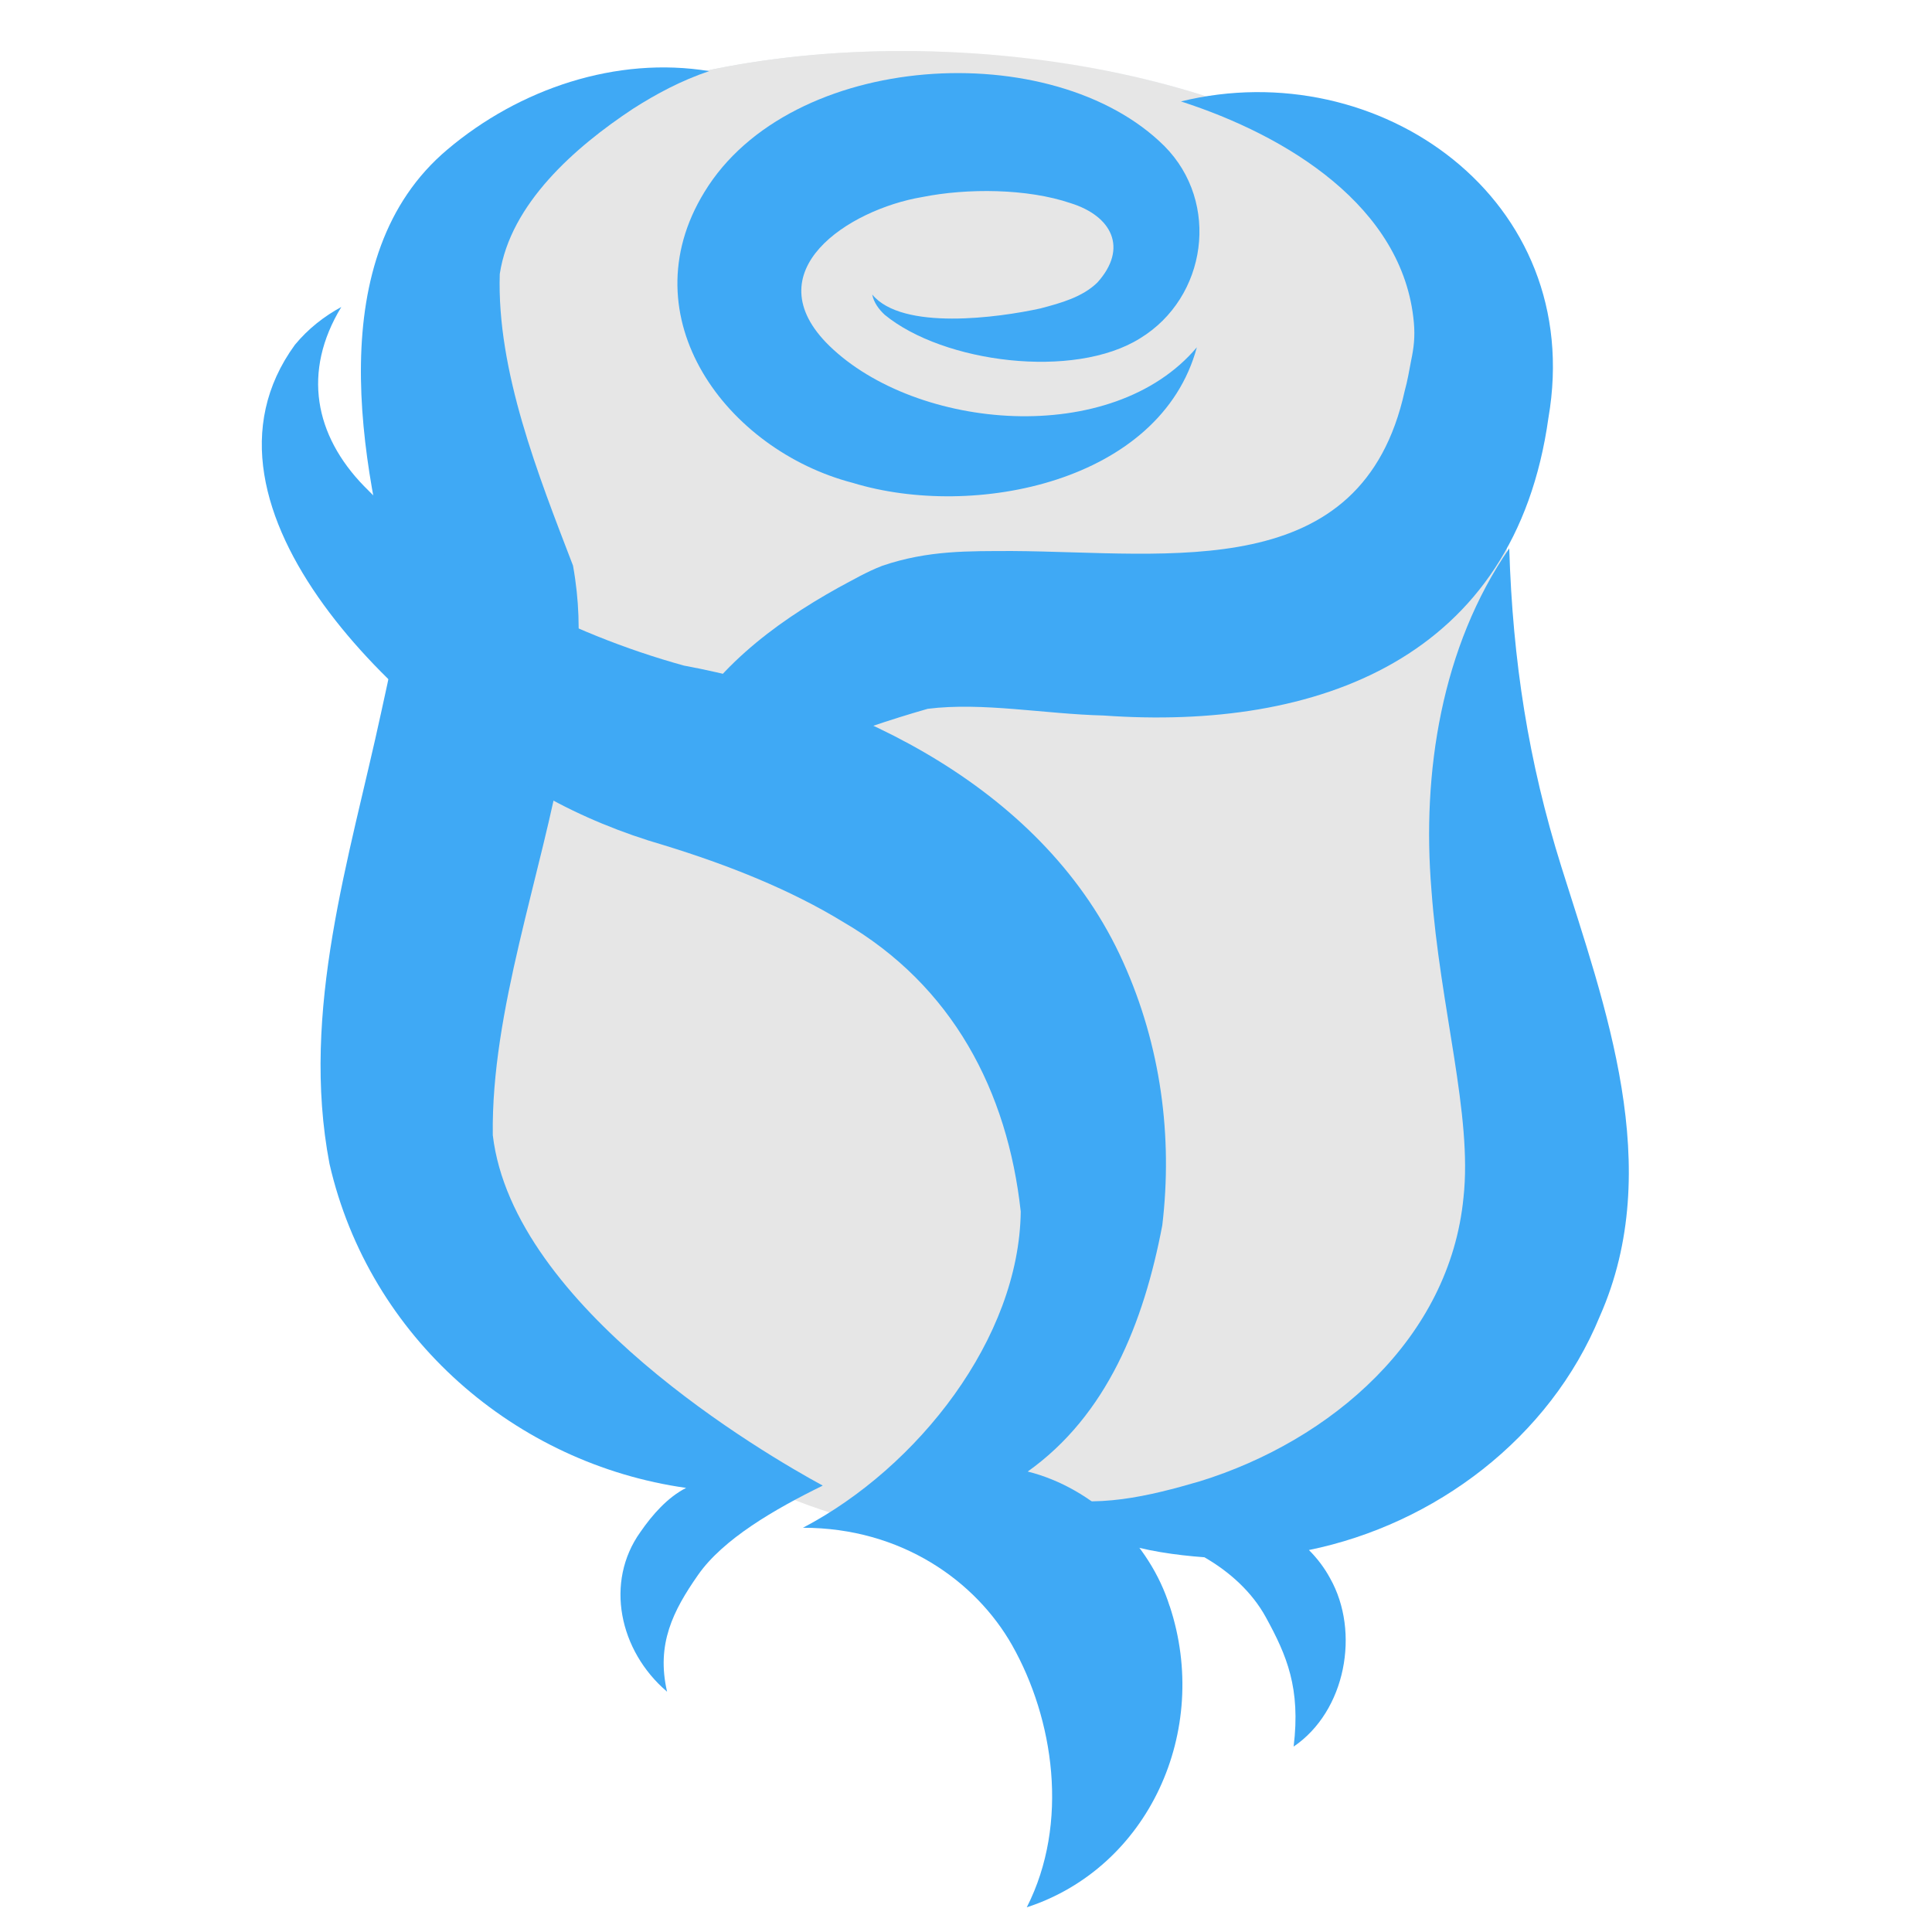
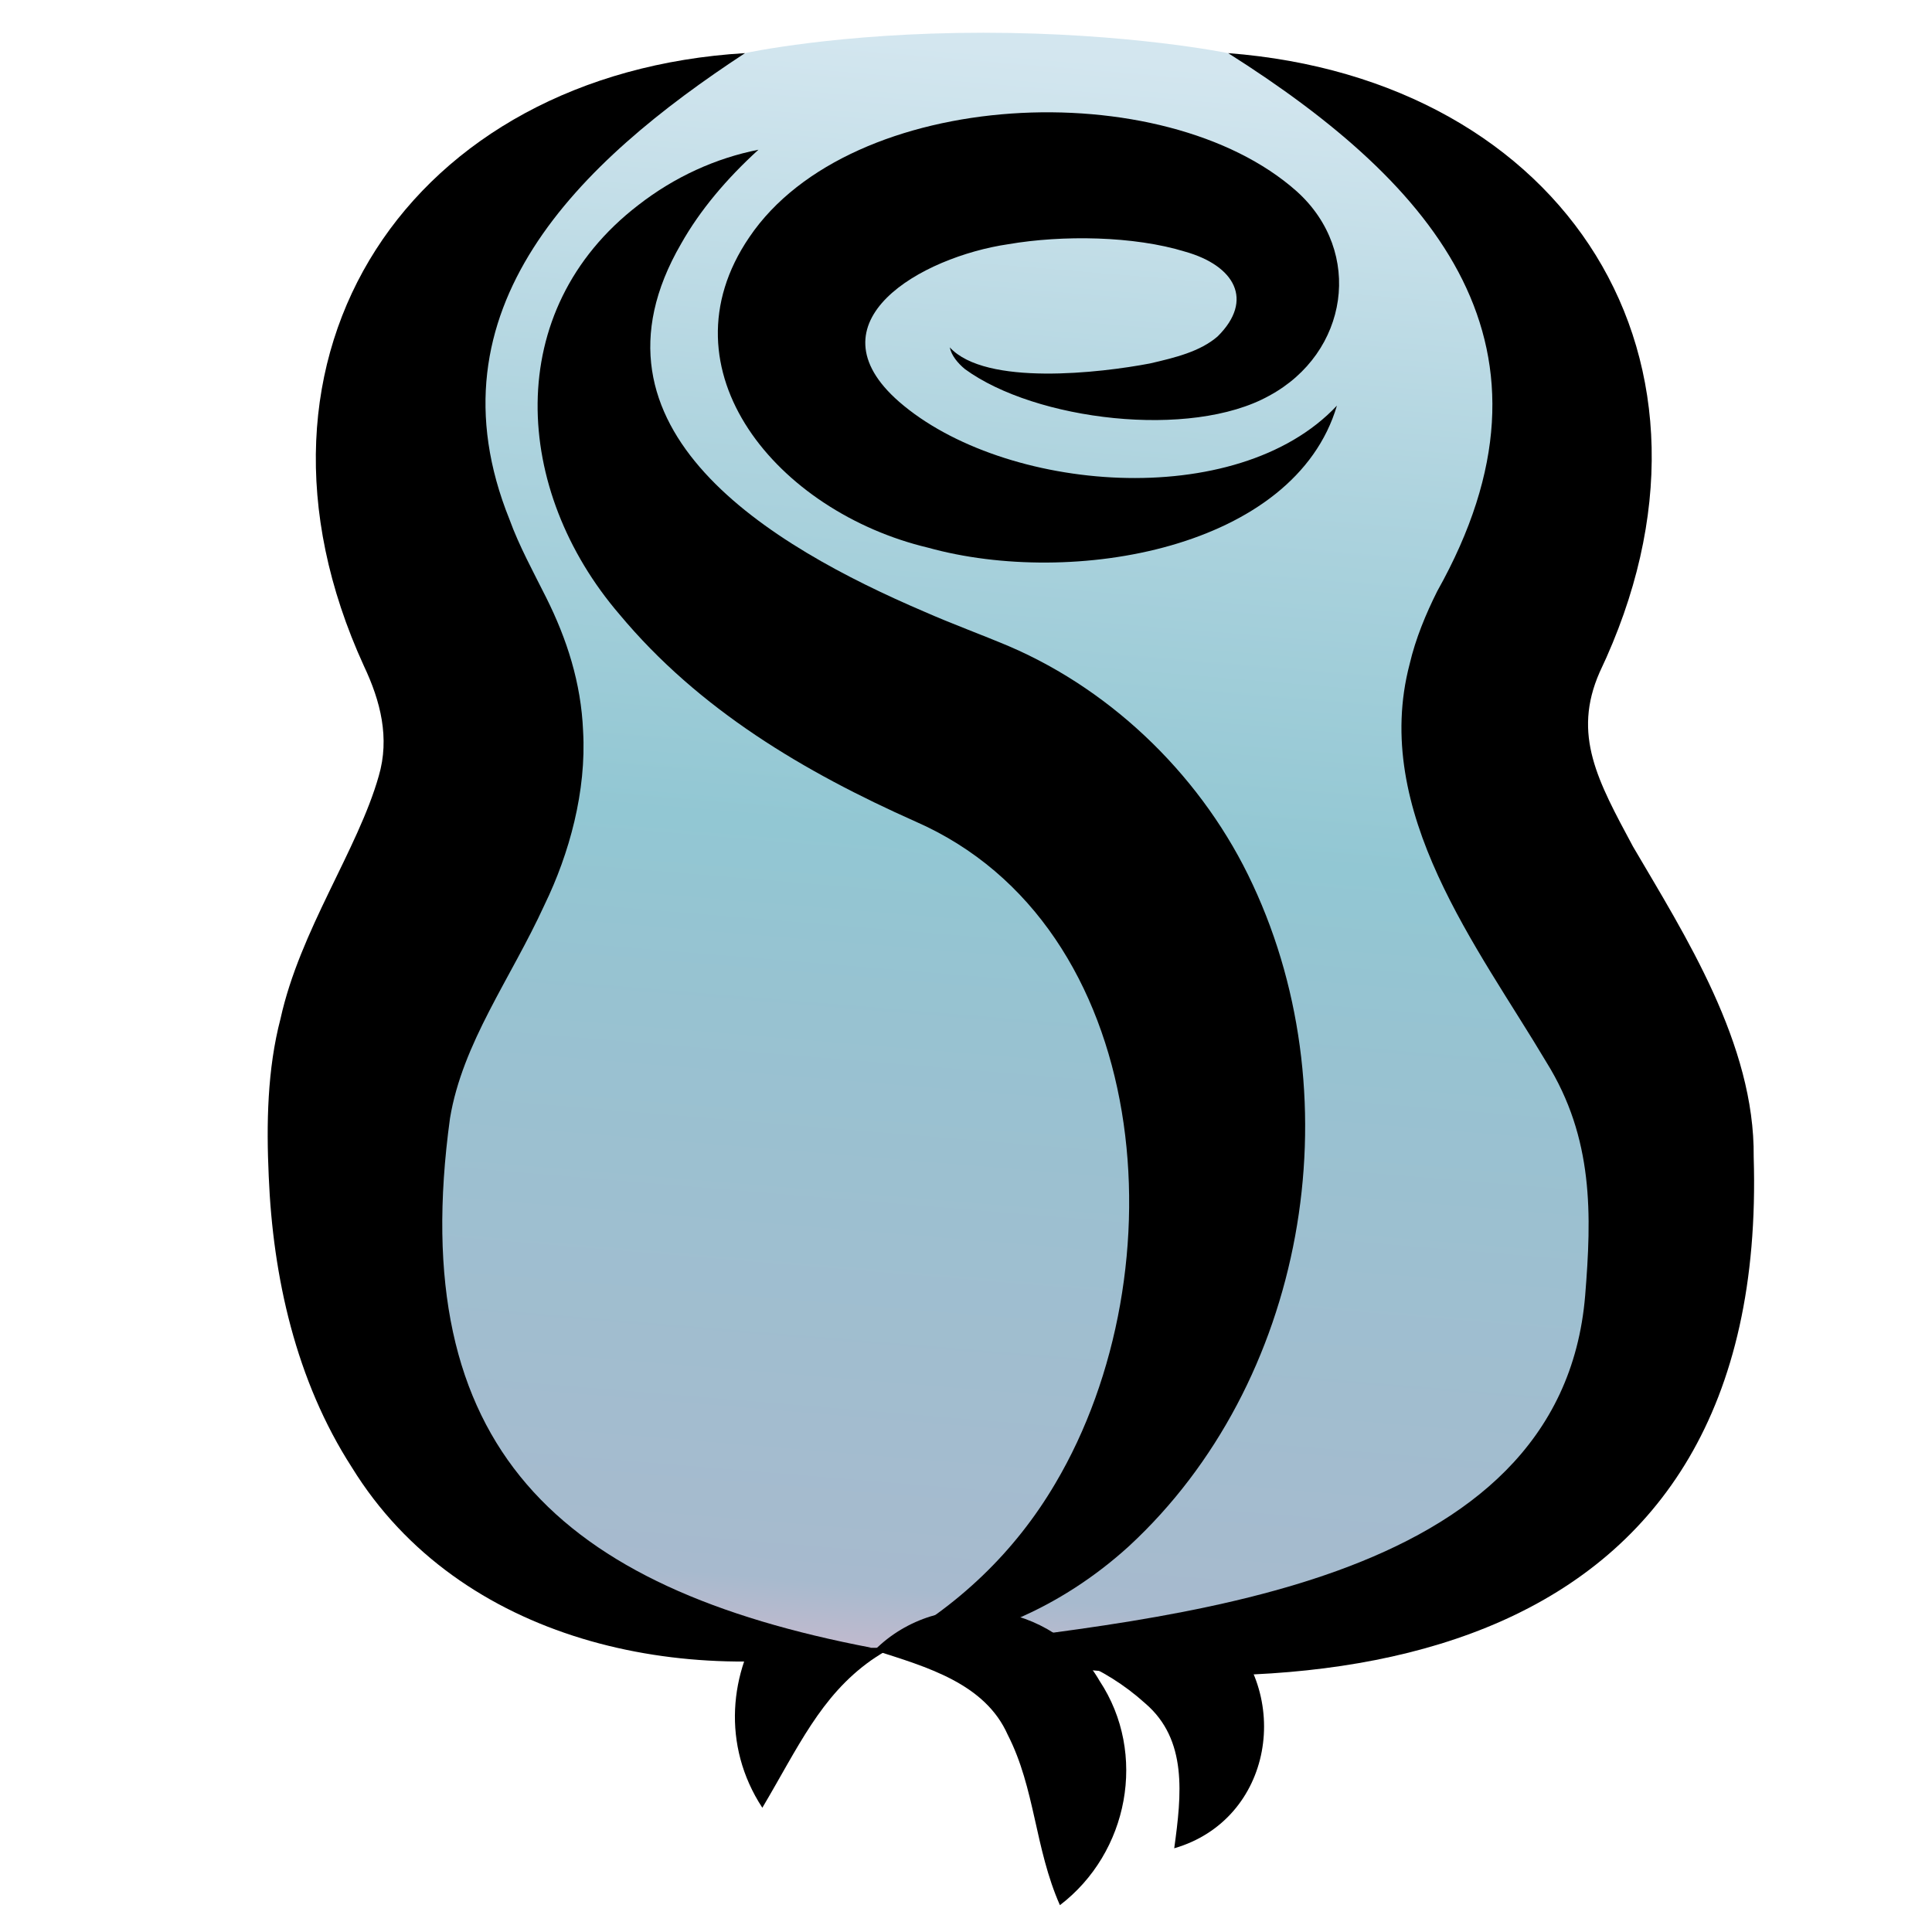
<svg xmlns="http://www.w3.org/2000/svg" id="b" viewBox="0 0 144 144">
  <defs>
-     <style>.e{fill:red;opacity:0;}.f{fill:#e6e6e6;}.g{fill:#3fa9f5;}.h{fill:url(#d);}</style>
-     <linearGradient id="d" x1="27.22" y1="46.84" x2="116.65" y2="46.84" gradientTransform="translate(3.69 7.99) rotate(3.09)" gradientUnits="userSpaceOnUse">
-       <stop offset="0" stop-color="#bfcfd7" />
-       <stop offset=".47" stop-color="#f8fafa" />
-       <stop offset=".52" stop-color="#fff" />
-       <stop offset="1" stop-color="#a8cff4" />
+     <style>.e{fill:lime;opacity:0;}.f{fill:url(#d);}</style>
+     <linearGradient id="d" x1="81.96" y1="4.42" x2="71.88" y2="126.12" gradientUnits="userSpaceOnUse">
+       <stop offset="0" stop-color="#d3e6ef" />
+       <stop offset=".26" stop-color="#add3de" />
+       <stop offset=".48" stop-color="#92c7d3" />
+       <stop offset=".6" stop-color="#98c2d1" />
+       <stop offset=".94" stop-color="#a7bace" />
+       <stop offset="1" stop-color="#cfbace" />
    </linearGradient>
  </defs>
  <g id="c">
    <g>
      <rect class="e" width="144" height="144" />
      <g>
-         <path class="h" d="M110.77,64.96l1.3-19.9,.62-11.5-3.06-2.73c.66-1.36,1.05-2.78,1.13-4.25,.61-11.32-16.93-21.46-39.18-22.66-22.25-1.2-40.78,7-41.39,18.32-.21,3.93,1.77,7.71,5.36,11.03l-2.99,5.07-4.87,49.22,13.14,19.57,16.45,3.55,6.54,2.13,10.8-2.75,7.37,3.28,11.78-.47,17.94-11.68s4.47-17.07,4.73-17.72c.26-.65-5.66-18.5-5.66-18.5Z" />
-         <path class="f" d="M110.77,64.96l1.3-19.9,.62-11.5-3.06-2.73c.66-1.36,1.05-2.78,1.13-4.25,.61-11.32-16.93-21.46-39.18-22.66-22.25-1.2-40.78,7-41.39,18.32-.21,3.93,1.77,7.71,5.36,11.03l-2.99,5.07-4.87,49.22s22.78,27.69,44.93,26.75c22.16-.94,39.28-12.03,39.41-12.35,.26-.65-1.25-36.98-1.25-36.98Z" />
-         <path class="g" d="M88.02,7.56c14.78-3.62,30.21,7.31,27.39,23.59-2.5,17.96-17.2,23.32-33.16,22.18-4.4-.11-9.01-1.01-13.1-.5-2.73,.78-5.9,1.83-8.5,2.94-2.64,1.19-5.52,2.66-7.13,5.04-1.07,1.54-2.8-1.86-2.15,.66-3.71-2.25-3.08-2.36-1-6.26,2.53-5.13,7.23-8.69,12.1-11.4,1.11-.59,2.1-1.18,3.29-1.64,3.44-1.17,6.44-1.09,9.68-1.1,11.84,.07,26.08,2.54,29.26-11.94,.2-.71,.34-1.53,.48-2.27,.19-.91,.3-1.73,.2-2.83-.78-8.65-9.5-13.94-17.36-16.47h0Z" />
-         <path class="g" d="M89.21,25.87c-2.7,10.07-16.62,12.88-25.65,10.12-9.38-2.44-16.79-12.32-11.06-21.67,6.41-10.56,26-11.68,34.29-3.43,4.18,4.21,3.17,11.29-1.82,14.33-4.93,3.08-14.65,1.83-19.02-1.75-.45-.41-.83-.94-.94-1.52,2.23,2.72,9.44,1.72,12.53,1.04,1.56-.41,3.14-.85,4.25-1.93,2.31-2.56,1.09-4.96-2-5.92-3.21-1.09-7.68-1.13-11.07-.45-5.45,.92-12.6,5.53-6.9,11.09,6.49,6.3,21.07,7.62,27.4,.09h0Z" />
-         <path class="g" d="M116.37,64.59c-2.45-7.82-3.62-15.32-3.88-23.72-5.06,7.34-6.52,16.73-5.8,25.45,.64,8.79,3.07,16.8,2.39,22.94-1.02,10.48-9.83,18.11-19.66,21.15-3.77,1.1-7.74,2.08-11.74,1.07,2.98,3.31,7.78,4.27,12.09,4.59,1.86,1.07,3.55,2.58,4.59,4.49,1.55,2.83,2.59,5.26,2.06,9.62,3.89-2.64,4.97-8.55,2.72-12.54-.42-.78-.96-1.49-1.58-2.11,9.39-1.92,17.95-8.33,21.68-17.42,4.91-11.08,.37-23.17-2.87-33.52Z" />
-         <path class="g" d="M61.31,110.72c-4.31-2.34-23.06-13.25-24.58-26.11-.13-9.27,3.62-19.29,5.29-28.73,.81-4.62,1.63-8.45,.69-13.72-2.59-6.75-5.69-14.52-5.46-21.74,.79-5.22,5.58-9.44,9.94-12.32,1.74-1.11,3.59-2.1,5.67-2.8-6.9-1.13-14.14,1.3-19.52,5.85-9.4,7.92-6.56,23.29-3.61,33.97-.08,2.54-.73,5.27-1.31,7.93-2.35,10.89-6.05,22.26-3.86,33.7,2.98,12.99,13.89,22.36,26.58,24.15-1.38,.7-2.52,2-3.41,3.29-2.66,3.72-1.59,8.85,1.99,11.9-.82-3.55,.45-6.04,2.3-8.69,1.86-2.68,5.71-4.91,9.28-6.66Z" />
-         <path class="g" d="M87.18,119.72c-1.47-4.72-5.7-8.82-10.58-10.04,5.9-4.2,8.64-11.05,10.03-18.35,.79-6.64-.11-13.4-2.92-19.63-5.73-12.78-19.84-19.7-32.73-22.09-8.63-2.38-17.65-7.02-23.85-13.38-3.66-3.77-4.63-8.51-1.69-13.35-1.27,.69-2.46,1.61-3.46,2.82-8.91,12.24,8.42,28.23,18.63,33.62,2.69,1.52,5.8,2.79,8.82,3.66,4.87,1.49,9.49,3.34,13.4,5.73,8.2,4.76,12.27,12.65,13.25,21.59-.11,9.45-7.67,19.08-16.23,23.57,7.35,0,12.89,3.99,15.59,8.76,3.09,5.47,4.29,13.24,1.09,19.53,9.06-2.95,13.74-13.13,10.65-22.46Z" />
+         <path d="M77.54,121c-5.19-.45-8.87,.18-12.61,2.75-3.78,2.68-5.44,6.49-8.11,10.99-6.11-9.34,2.39-21.99,13.45-19.59,3.3,.74,6.17,2.87,7.26,5.85h0Z" />
+         <path d="M73.76,121.88c3.84-5.41,12.32-5.29,17.11-.72,5.56,5.02,4.02,14.47-3.35,16.6,.55-4,1-8.09-2.16-10.8-3.13-2.82-6.77-4.16-11.6-5.08h0Z" />
+         <path class="f" d="M91.53,3.96c21.6,7.2,31.78,22.84,21.6,43.2-7.2,14.4,10.62,24.92,11.28,39.31,.91,19.54-4.94,38.47-54.71,36.35h-4.76c-21.6,0-40.41-9.06-38.21-39.66,1.03-14.36,14.4-21.6,7.2-36-10.18-20.36,0-36,21.6-43.2,0,0,6.94-1.52,17.76-1.52s18.24,1.52,18.24,1.52Z" />
+         <path d="M55.53,3.96c-12.34,8.09-23.89,19.07-17.55,34.77,.7,1.94,1.79,3.93,2.73,5.81,1.54,3.08,2.6,6.35,2.75,9.94,.26,4.49-1.03,9.16-2.87,12.95-2.53,5.53-6.12,10.3-7.05,15.92-3.37,24.59,8.17,35.02,31.4,39.46-13.92,3.03-30.67-.37-38.72-13.45-4.17-6.47-5.88-14.19-6.19-21.68-.18-3.9-.11-7.98,.88-11.76,1.45-6.58,5.76-12.58,7.32-18.08,.83-2.83,.14-5.57-1.11-8.21C16.45,26.31,30.71,5.44,55.53,3.96h0Z" />
+         <path d="M69.71,122.82c17.18-2.3,46.63-4.28,48.44-26.27,.48-5.97,.65-11.69-2.89-17.38-5.06-8.52-13.09-18.67-10.19-29.69,.44-1.88,1.2-3.71,2.05-5.41,10.23-18.23,.01-30.24-15.58-40.11,25.1,1.93,38.76,22.89,27.69,46.14-2.06,4.68-.13,8.12,2.48,12.99,3.87,6.61,9.09,14.72,9,23.14,1.15,37.65-30.95,42.42-61,36.58h0Z" />
+         <path d="M66,122.71c5.36-2.92,9.65-7.03,12.65-12.13,9.42-15.9,7.28-41.6-10.42-49.35-8.26-3.68-16.13-8.32-22.06-15.44-7.91-9.21-8.82-22.64,1.4-30.5,2.72-2.12,5.81-3.51,8.96-4.13-2.37,2.16-4.35,4.5-5.76,7-8.05,13.86,6.71,22.55,18.12,27.43,2.04,.9,4.26,1.71,6.32,2.58,7.92,3.4,14.55,9.97,18.16,17.76,7.6,16.26,3.9,37.18-9.21,49.3-4.94,4.51-11.52,7.56-18.16,7.48h0Z" />
+         <path d="M99.65,30.22c-3.15,10.7-19.71,13.59-30.48,10.6-11.18-2.66-20.08-13.22-13.32-23.14,7.56-11.19,30.89-12.25,40.81-3.41,5,4.51,3.85,12.04-2.07,15.23-5.85,3.25-17.43,1.84-22.67-1.99-.53-.44-1-1-1.13-1.62,2.67,2.91,11.26,1.9,14.92,1.2,1.86-.43,3.74-.88,5.05-2.02,2.73-2.71,1.26-5.27-2.42-6.31-3.83-1.18-9.15-1.25-13.18-.56-6.49,.95-14.97,5.79-8.14,11.75,7.77,6.75,25.15,8.25,32.63,.28h0Z" />
+         <path d="M65.18,123c4.84-4.84,13.34-3.68,16.78,2.29,3.58,5.42,2.15,12.81-2.96,16.71-1.88-4.25-1.84-8.7-3.89-12.7-1.7-3.83-6.02-5.05-9.93-6.3h0Z" />
      </g>
    </g>
  </g>
</svg>
